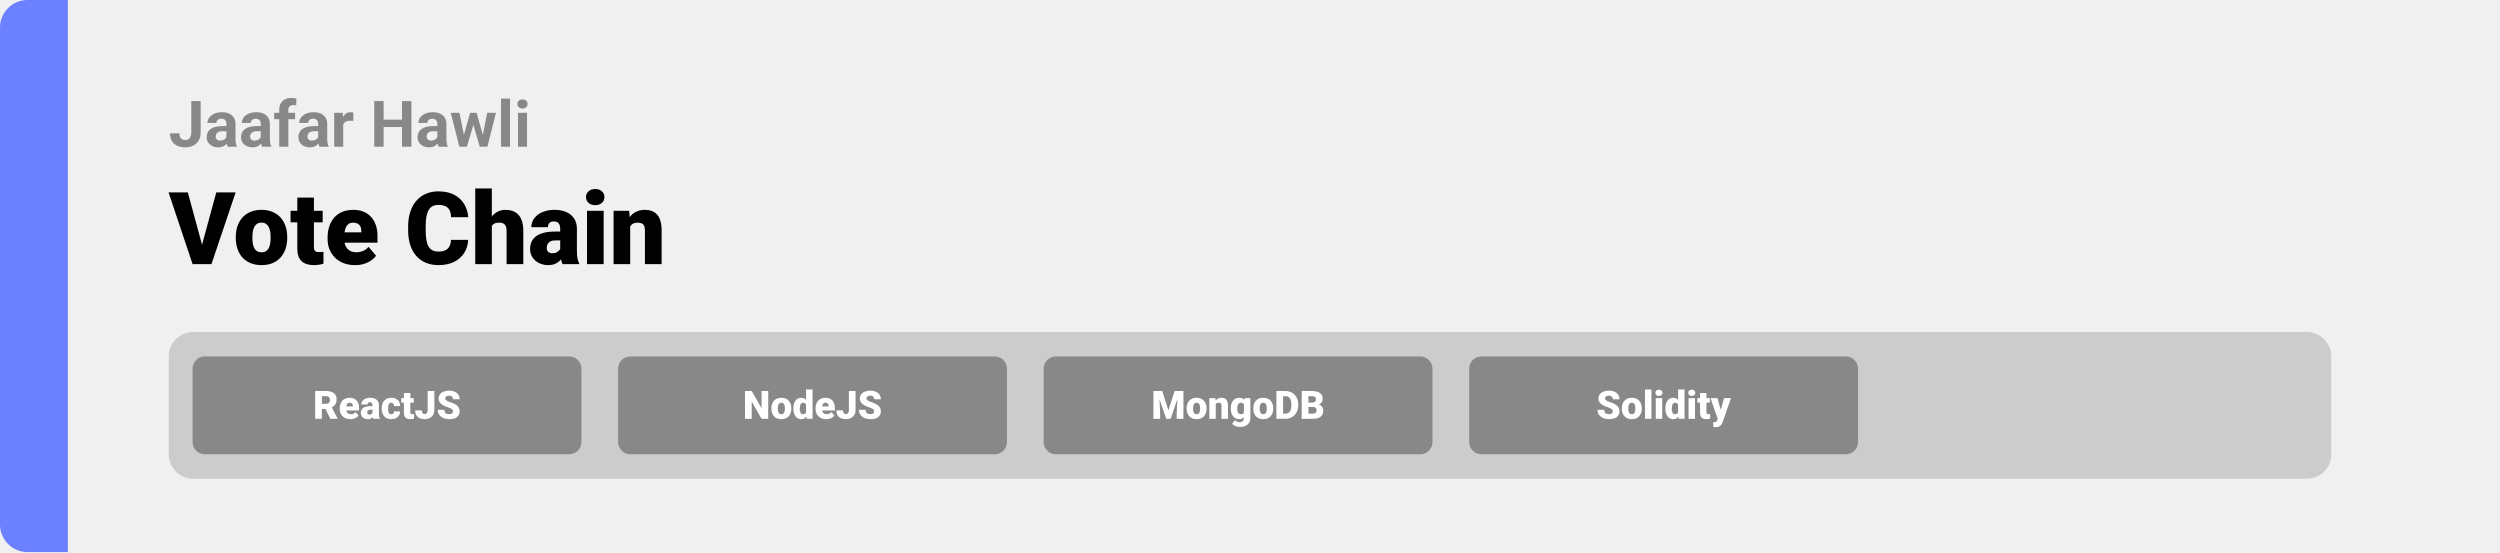
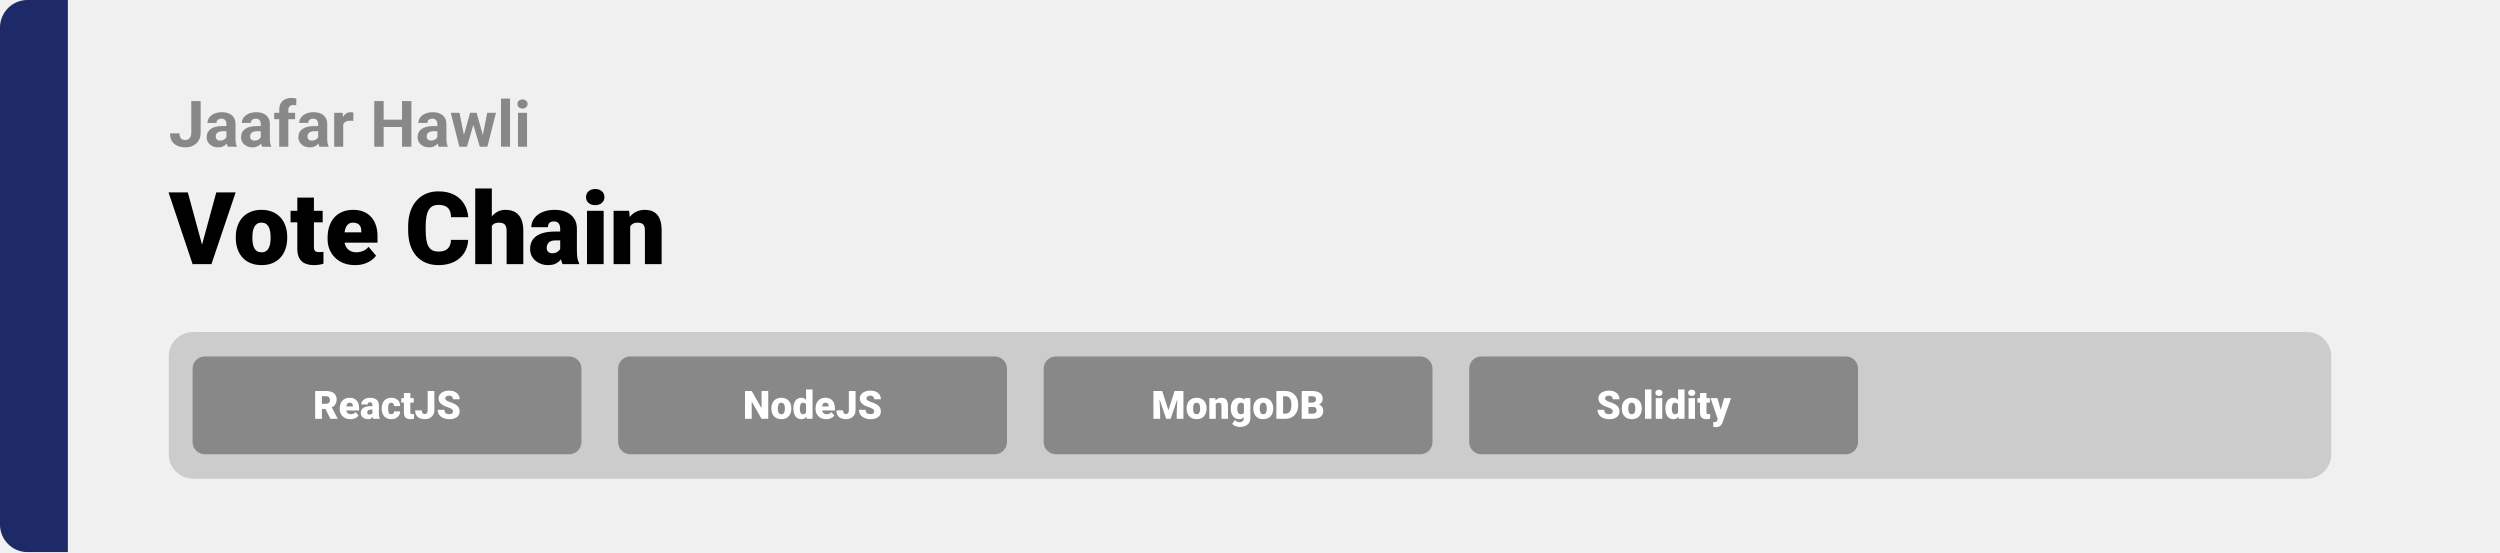
<svg xmlns="http://www.w3.org/2000/svg" width="1363" height="301" viewBox="0 0 1363 301" fill="none">
  <rect width="1363" height="301" rx="15" fill="#F0F0F0" />
-   <path d="M0 15C0 6.716 6.716 0 15 0H37V301H15C6.716 301 0 294.284 0 286V15Z" fill="#6B81FF" />
+   <path d="M0 15C0 6.716 6.716 0 15 0H37V301H15C6.716 301 0 294.284 0 286V15Z" fill="#1E2968" />
  <path d="M109.778 134.789L117.916 104.898H128.47L115.284 144H108.462L109.778 134.789ZM102.393 104.898L110.53 134.789L111.9 144H104.998L91.893 104.898H102.393ZM128.55 129.767V129.203C128.55 127.072 128.855 125.112 129.463 123.321C130.072 121.513 130.967 119.946 132.149 118.622C133.331 117.297 134.79 116.267 136.526 115.533C138.263 114.781 140.268 114.405 142.542 114.405C144.834 114.405 146.848 114.781 148.584 115.533C150.339 116.267 151.807 117.297 152.989 118.622C154.17 119.946 155.066 121.513 155.674 123.321C156.283 125.112 156.587 127.072 156.587 129.203V129.767C156.587 131.879 156.283 133.84 155.674 135.648C155.066 137.438 154.17 139.005 152.989 140.348C151.807 141.673 150.348 142.702 148.611 143.436C146.875 144.17 144.869 144.537 142.596 144.537C140.322 144.537 138.308 144.17 136.553 143.436C134.799 142.702 133.331 141.673 132.149 140.348C130.967 139.005 130.072 137.438 129.463 135.648C128.855 133.84 128.55 131.879 128.55 129.767ZM137.601 129.203V129.767C137.601 130.859 137.681 131.879 137.842 132.828C138.003 133.777 138.272 134.61 138.648 135.326C139.024 136.024 139.534 136.57 140.179 136.964C140.823 137.358 141.629 137.555 142.596 137.555C143.545 137.555 144.332 137.358 144.959 136.964C145.604 136.57 146.114 136.024 146.49 135.326C146.866 134.61 147.134 133.777 147.295 132.828C147.457 131.879 147.537 130.859 147.537 129.767V129.203C147.537 128.146 147.457 127.153 147.295 126.222C147.134 125.273 146.866 124.44 146.49 123.724C146.114 122.99 145.604 122.417 144.959 122.005C144.314 121.594 143.509 121.388 142.542 121.388C141.593 121.388 140.796 121.594 140.152 122.005C139.525 122.417 139.024 122.99 138.648 123.724C138.272 124.44 138.003 125.273 137.842 126.222C137.681 127.153 137.601 128.146 137.601 129.203ZM175.923 114.942V121.227H158.414V114.942H175.923ZM162.093 107.718H171.143V134.52C171.143 135.29 171.233 135.89 171.412 136.319C171.591 136.731 171.895 137.027 172.325 137.206C172.772 137.367 173.363 137.447 174.097 137.447C174.616 137.447 175.046 137.438 175.386 137.42C175.726 137.385 176.049 137.34 176.353 137.286V143.758C175.583 144.009 174.778 144.197 173.936 144.322C173.095 144.465 172.199 144.537 171.25 144.537C169.317 144.537 167.661 144.233 166.282 143.624C164.922 143.015 163.883 142.057 163.167 140.75C162.451 139.444 162.093 137.743 162.093 135.648V107.718ZM193.594 144.537C191.231 144.537 189.118 144.17 187.256 143.436C185.394 142.684 183.819 141.655 182.53 140.348C181.259 139.041 180.283 137.537 179.603 135.836C178.94 134.135 178.609 132.336 178.609 130.438V129.417C178.609 127.287 178.904 125.318 179.495 123.509C180.086 121.683 180.963 120.09 182.127 118.729C183.291 117.368 184.75 116.312 186.504 115.56C188.259 114.79 190.3 114.405 192.627 114.405C194.686 114.405 196.53 114.736 198.16 115.399C199.789 116.061 201.167 117.01 202.295 118.246C203.441 119.481 204.31 120.976 204.9 122.73C205.509 124.485 205.813 126.454 205.813 128.639V132.318H182.073V126.651H196.978V125.953C196.996 124.986 196.826 124.163 196.468 123.482C196.128 122.802 195.626 122.283 194.964 121.925C194.301 121.567 193.496 121.388 192.547 121.388C191.562 121.388 190.748 121.603 190.103 122.032C189.476 122.462 188.984 123.053 188.626 123.805C188.286 124.539 188.044 125.389 187.901 126.356C187.758 127.323 187.686 128.343 187.686 129.417V130.438C187.686 131.512 187.829 132.488 188.116 133.365C188.42 134.243 188.85 134.994 189.405 135.621C189.978 136.23 190.658 136.704 191.446 137.044C192.251 137.385 193.165 137.555 194.185 137.555C195.42 137.555 196.638 137.322 197.837 136.856C199.037 136.391 200.066 135.621 200.926 134.547L205.035 139.435C204.444 140.276 203.602 141.091 202.51 141.878C201.436 142.666 200.147 143.311 198.643 143.812C197.139 144.295 195.456 144.537 193.594 144.537ZM245.855 130.76H255.254C255.129 133.482 254.395 135.881 253.052 137.958C251.709 140.034 249.847 141.655 247.466 142.818C245.103 143.964 242.31 144.537 239.087 144.537C236.473 144.537 234.137 144.098 232.078 143.221C230.037 142.344 228.3 141.082 226.868 139.435C225.454 137.787 224.371 135.791 223.619 133.446C222.885 131.1 222.518 128.46 222.518 125.523V123.402C222.518 120.466 222.903 117.825 223.672 115.479C224.46 113.116 225.57 111.111 227.002 109.464C228.453 107.799 230.189 106.528 232.212 105.65C234.236 104.773 236.482 104.334 238.953 104.334C242.355 104.334 245.228 104.943 247.574 106.161C249.919 107.378 251.736 109.052 253.025 111.183C254.314 113.295 255.075 115.703 255.308 118.407H245.909C245.873 116.939 245.622 115.712 245.157 114.728C244.691 113.725 243.957 112.973 242.955 112.472C241.952 111.97 240.618 111.72 238.953 111.72C237.789 111.72 236.778 111.935 235.918 112.364C235.059 112.794 234.343 113.474 233.77 114.405C233.197 115.336 232.767 116.545 232.481 118.031C232.212 119.499 232.078 121.271 232.078 123.348V125.523C232.078 127.6 232.203 129.373 232.454 130.841C232.705 132.309 233.108 133.508 233.663 134.439C234.218 135.37 234.934 136.06 235.811 136.507C236.706 136.937 237.798 137.152 239.087 137.152C240.52 137.152 241.728 136.928 242.713 136.48C243.698 136.015 244.458 135.317 244.996 134.386C245.533 133.437 245.819 132.228 245.855 130.76ZM268.145 102.75V144H259.095V102.75H268.145ZM267.071 128.478L264.949 128.531C264.949 126.49 265.2 124.61 265.701 122.892C266.202 121.173 266.919 119.678 267.85 118.407C268.781 117.136 269.9 116.151 271.207 115.453C272.514 114.754 273.964 114.405 275.557 114.405C276.989 114.405 278.296 114.611 279.478 115.023C280.678 115.435 281.707 116.097 282.566 117.01C283.444 117.923 284.115 119.114 284.581 120.582C285.064 122.05 285.306 123.84 285.306 125.953V144H276.202V125.899C276.202 124.718 276.032 123.805 275.691 123.16C275.369 122.498 274.904 122.041 274.295 121.791C273.686 121.522 272.943 121.388 272.066 121.388C271.01 121.388 270.15 121.567 269.488 121.925C268.825 122.283 268.315 122.784 267.957 123.429C267.617 124.055 267.384 124.798 267.259 125.658C267.133 126.517 267.071 127.457 267.071 128.478ZM305.42 136.695V124.718C305.42 123.894 305.304 123.187 305.071 122.596C304.839 122.005 304.472 121.549 303.97 121.227C303.469 120.886 302.798 120.716 301.956 120.716C301.276 120.716 300.694 120.833 300.21 121.065C299.727 121.298 299.36 121.647 299.109 122.113C298.859 122.578 298.733 123.169 298.733 123.885H289.683C289.683 122.542 289.979 121.298 290.569 120.152C291.178 118.989 292.037 117.977 293.147 117.118C294.275 116.258 295.618 115.596 297.176 115.13C298.751 114.647 300.506 114.405 302.439 114.405C304.749 114.405 306.808 114.79 308.616 115.56C310.442 116.33 311.884 117.485 312.94 119.024C313.996 120.546 314.524 122.462 314.524 124.771V136.668C314.524 138.566 314.632 140.007 314.847 140.992C315.062 141.959 315.366 142.809 315.76 143.543V144H306.683C306.253 143.105 305.931 142.013 305.716 140.724C305.519 139.417 305.42 138.074 305.42 136.695ZM306.521 126.249L306.575 131.083H302.574C301.732 131.083 301.016 131.199 300.425 131.432C299.852 131.664 299.387 131.987 299.029 132.398C298.689 132.792 298.438 133.24 298.277 133.741C298.134 134.243 298.062 134.771 298.062 135.326C298.062 135.863 298.187 136.346 298.438 136.776C298.707 137.188 299.065 137.51 299.512 137.743C299.96 137.975 300.461 138.092 301.016 138.092C302.019 138.092 302.869 137.904 303.567 137.528C304.284 137.134 304.83 136.66 305.206 136.104C305.582 135.549 305.77 135.03 305.77 134.547L307.757 138.253C307.399 138.969 306.987 139.694 306.521 140.428C306.074 141.162 305.51 141.843 304.83 142.469C304.167 143.078 303.353 143.579 302.386 143.973C301.419 144.349 300.246 144.537 298.868 144.537C297.077 144.537 295.43 144.17 293.926 143.436C292.44 142.702 291.25 141.681 290.354 140.375C289.459 139.05 289.012 137.528 289.012 135.809C289.012 134.305 289.28 132.962 289.817 131.781C290.372 130.599 291.205 129.597 292.315 128.773C293.425 127.949 294.839 127.323 296.558 126.893C298.277 126.463 300.3 126.249 302.627 126.249H306.521ZM329.107 114.942V144H320.03V114.942H329.107ZM319.493 107.45C319.493 106.161 319.958 105.104 320.889 104.281C321.82 103.457 323.029 103.045 324.515 103.045C326.001 103.045 327.209 103.457 328.14 104.281C329.071 105.104 329.537 106.161 329.537 107.45C329.537 108.739 329.071 109.795 328.14 110.619C327.209 111.442 326.001 111.854 324.515 111.854C323.029 111.854 321.82 111.442 320.889 110.619C319.958 109.795 319.493 108.739 319.493 107.45ZM343.582 121.146V144H334.532V114.942H343.018L343.582 121.146ZM342.508 128.478L340.386 128.531C340.386 126.311 340.655 124.333 341.192 122.596C341.729 120.842 342.49 119.356 343.475 118.138C344.459 116.921 345.632 115.999 346.993 115.372C348.371 114.728 349.902 114.405 351.585 114.405C352.928 114.405 354.154 114.602 355.264 114.996C356.392 115.39 357.359 116.026 358.165 116.903C358.988 117.78 359.615 118.944 360.044 120.394C360.492 121.826 360.716 123.599 360.716 125.711V144H351.612V125.685C351.612 124.521 351.451 123.635 351.128 123.026C350.806 122.399 350.341 121.97 349.732 121.737C349.123 121.504 348.38 121.388 347.503 121.388C346.572 121.388 345.784 121.567 345.14 121.925C344.495 122.283 343.976 122.784 343.582 123.429C343.206 124.055 342.929 124.798 342.75 125.658C342.588 126.517 342.508 127.457 342.508 128.478Z" fill="black" />
  <path d="M104.288 72.361V55.117H109.397V72.361C109.397 74.024 109.033 75.454 108.304 76.65C107.575 77.835 106.578 78.747 105.313 79.385C104.06 80.023 102.647 80.342 101.075 80.342C99.445 80.342 98.004 80.068 96.751 79.522C95.498 78.975 94.512 78.137 93.794 77.009C93.077 75.87 92.718 74.429 92.718 72.686H97.862C97.862 73.597 97.987 74.32 98.238 74.856C98.5 75.391 98.87 75.773 99.349 76.001C99.827 76.229 100.403 76.343 101.075 76.343C101.724 76.343 102.288 76.189 102.767 75.881C103.245 75.574 103.615 75.124 103.877 74.531C104.151 73.939 104.288 73.215 104.288 72.361ZM123.445 75.83V67.593C123.445 67 123.348 66.493 123.155 66.072C122.961 65.639 122.659 65.303 122.249 65.064C121.85 64.824 121.332 64.705 120.694 64.705C120.147 64.705 119.674 64.801 119.275 64.995C118.877 65.177 118.569 65.445 118.353 65.798C118.136 66.14 118.028 66.545 118.028 67.012H113.106C113.106 66.226 113.288 65.479 113.653 64.773C114.017 64.067 114.547 63.446 115.242 62.91C115.937 62.363 116.763 61.936 117.72 61.628C118.689 61.321 119.771 61.167 120.967 61.167C122.403 61.167 123.679 61.406 124.795 61.885C125.912 62.363 126.789 63.081 127.427 64.038C128.077 64.995 128.401 66.191 128.401 67.627V75.54C128.401 76.553 128.464 77.385 128.589 78.035C128.715 78.673 128.897 79.231 129.136 79.71V80H124.163C123.924 79.499 123.742 78.872 123.616 78.12C123.502 77.357 123.445 76.593 123.445 75.83ZM124.095 68.738L124.129 71.523H121.377C120.728 71.523 120.164 71.597 119.686 71.746C119.207 71.894 118.814 72.105 118.506 72.378C118.199 72.64 117.971 72.948 117.823 73.301C117.686 73.654 117.618 74.041 117.618 74.463C117.618 74.884 117.715 75.266 117.908 75.608C118.102 75.938 118.381 76.2 118.746 76.394C119.11 76.576 119.537 76.668 120.027 76.668C120.768 76.668 121.412 76.519 121.958 76.223C122.505 75.927 122.927 75.562 123.223 75.129C123.531 74.697 123.69 74.286 123.702 73.899L125 75.984C124.818 76.451 124.568 76.935 124.249 77.436C123.941 77.938 123.548 78.411 123.069 78.855C122.591 79.288 122.015 79.647 121.343 79.932C120.671 80.205 119.874 80.342 118.951 80.342C117.777 80.342 116.712 80.108 115.755 79.641C114.809 79.163 114.057 78.507 113.499 77.676C112.952 76.833 112.679 75.876 112.679 74.805C112.679 73.836 112.861 72.976 113.226 72.224C113.59 71.472 114.126 70.84 114.832 70.327C115.55 69.803 116.444 69.41 117.515 69.148C118.586 68.874 119.828 68.738 121.241 68.738H124.095ZM142.176 75.83V67.593C142.176 67 142.079 66.493 141.885 66.072C141.692 65.639 141.39 65.303 140.979 65.064C140.581 64.824 140.062 64.705 139.424 64.705C138.877 64.705 138.405 64.801 138.006 64.995C137.607 65.177 137.299 65.445 137.083 65.798C136.867 66.14 136.758 66.545 136.758 67.012H131.836C131.836 66.226 132.019 65.479 132.383 64.773C132.748 64.067 133.278 63.446 133.973 62.91C134.668 62.363 135.494 61.936 136.451 61.628C137.419 61.321 138.501 61.167 139.698 61.167C141.133 61.167 142.409 61.406 143.526 61.885C144.642 62.363 145.52 63.081 146.158 64.038C146.807 64.995 147.132 66.191 147.132 67.627V75.54C147.132 76.553 147.194 77.385 147.32 78.035C147.445 78.673 147.627 79.231 147.867 79.71V80H142.894C142.654 79.499 142.472 78.872 142.347 78.12C142.233 77.357 142.176 76.593 142.176 75.83ZM142.825 68.738L142.859 71.523H140.108C139.458 71.523 138.895 71.597 138.416 71.746C137.938 71.894 137.544 72.105 137.237 72.378C136.929 72.64 136.701 72.948 136.553 73.301C136.417 73.654 136.348 74.041 136.348 74.463C136.348 74.884 136.445 75.266 136.639 75.608C136.832 75.938 137.111 76.2 137.476 76.394C137.841 76.576 138.268 76.668 138.758 76.668C139.498 76.668 140.142 76.519 140.689 76.223C141.236 75.927 141.657 75.562 141.954 75.129C142.261 74.697 142.421 74.286 142.432 73.899L143.731 75.984C143.549 76.451 143.298 76.935 142.979 77.436C142.671 77.938 142.278 78.411 141.8 78.855C141.321 79.288 140.746 79.647 140.074 79.932C139.402 80.205 138.604 80.342 137.681 80.342C136.508 80.342 135.442 80.108 134.485 79.641C133.54 79.163 132.788 78.507 132.229 77.676C131.683 76.833 131.409 75.876 131.409 74.805C131.409 73.836 131.591 72.976 131.956 72.224C132.321 71.472 132.856 70.84 133.562 70.327C134.28 69.803 135.175 69.41 136.246 69.148C137.317 68.874 138.558 68.738 139.971 68.738H142.825ZM157.198 80H152.242V59.868C152.242 58.467 152.515 57.288 153.062 56.331C153.62 55.362 154.401 54.633 155.403 54.143C156.417 53.642 157.619 53.391 159.009 53.391C159.465 53.391 159.904 53.425 160.325 53.494C160.747 53.551 161.157 53.625 161.556 53.716L161.504 57.424C161.288 57.367 161.06 57.328 160.821 57.305C160.582 57.282 160.302 57.27 159.983 57.27C159.391 57.27 158.884 57.373 158.462 57.578C158.052 57.772 157.739 58.062 157.522 58.45C157.306 58.837 157.198 59.31 157.198 59.868V80ZM160.889 61.509V64.995H149.49V61.509H160.889ZM173.45 75.83V67.593C173.45 67 173.353 66.493 173.16 66.072C172.966 65.639 172.664 65.303 172.254 65.064C171.855 64.824 171.337 64.705 170.699 64.705C170.152 64.705 169.679 64.801 169.28 64.995C168.882 65.177 168.574 65.445 168.357 65.798C168.141 66.14 168.033 66.545 168.033 67.012H163.111C163.111 66.226 163.293 65.479 163.658 64.773C164.022 64.067 164.552 63.446 165.247 62.91C165.942 62.363 166.768 61.936 167.725 61.628C168.694 61.321 169.776 61.167 170.972 61.167C172.408 61.167 173.684 61.406 174.8 61.885C175.917 62.363 176.794 63.081 177.432 64.038C178.082 64.995 178.406 66.191 178.406 67.627V75.54C178.406 76.553 178.469 77.385 178.594 78.035C178.72 78.673 178.902 79.231 179.141 79.71V80H174.168C173.929 79.499 173.746 78.872 173.621 78.12C173.507 77.357 173.45 76.593 173.45 75.83ZM174.1 68.738L174.134 71.523H171.382C170.733 71.523 170.169 71.597 169.69 71.746C169.212 71.894 168.819 72.105 168.511 72.378C168.204 72.64 167.976 72.948 167.828 73.301C167.691 73.654 167.623 74.041 167.623 74.463C167.623 74.884 167.719 75.266 167.913 75.608C168.107 75.938 168.386 76.2 168.75 76.394C169.115 76.576 169.542 76.668 170.032 76.668C170.773 76.668 171.417 76.519 171.963 76.223C172.51 75.927 172.932 75.562 173.228 75.129C173.536 74.697 173.695 74.286 173.707 73.899L175.005 75.984C174.823 76.451 174.572 76.935 174.253 77.436C173.946 77.938 173.553 78.411 173.074 78.855C172.596 79.288 172.02 79.647 171.348 79.932C170.676 80.205 169.878 80.342 168.956 80.342C167.782 80.342 166.717 80.108 165.76 79.641C164.814 79.163 164.062 78.507 163.504 77.676C162.957 76.833 162.684 75.876 162.684 74.805C162.684 73.836 162.866 72.976 163.23 72.224C163.595 71.472 164.131 70.84 164.837 70.327C165.555 69.803 166.449 69.41 167.52 69.148C168.591 68.874 169.833 68.738 171.246 68.738H174.1ZM187.122 65.542V80H182.2V61.509H186.832L187.122 65.542ZM192.693 61.389L192.608 65.952C192.369 65.918 192.078 65.889 191.736 65.867C191.406 65.832 191.104 65.815 190.831 65.815C190.136 65.815 189.532 65.907 189.019 66.089C188.518 66.26 188.096 66.516 187.754 66.858C187.424 67.2 187.173 67.616 187.002 68.106C186.843 68.595 186.752 69.154 186.729 69.78L185.738 69.473C185.738 68.276 185.857 67.177 186.097 66.174C186.336 65.16 186.683 64.277 187.139 63.525C187.606 62.773 188.176 62.192 188.848 61.782C189.52 61.372 190.289 61.167 191.155 61.167C191.429 61.167 191.708 61.19 191.993 61.235C192.278 61.27 192.511 61.321 192.693 61.389ZM220.635 65.251V69.251H207.647V65.251H220.635ZM209.168 55.117V80H204.041V55.117H209.168ZM224.292 55.117V80H219.183V55.117H224.292ZM238.426 75.83V67.593C238.426 67 238.329 66.493 238.135 66.072C237.942 65.639 237.64 65.303 237.229 65.064C236.831 64.824 236.312 64.705 235.674 64.705C235.127 64.705 234.655 64.801 234.256 64.995C233.857 65.177 233.549 65.445 233.333 65.798C233.117 66.14 233.008 66.545 233.008 67.012H228.086C228.086 66.226 228.269 65.479 228.633 64.773C228.998 64.067 229.528 63.446 230.223 62.91C230.918 62.363 231.744 61.936 232.701 61.628C233.669 61.321 234.751 61.167 235.948 61.167C237.383 61.167 238.659 61.406 239.776 61.885C240.892 62.363 241.77 63.081 242.408 64.038C243.057 64.995 243.382 66.191 243.382 67.627V75.54C243.382 76.553 243.444 77.385 243.57 78.035C243.695 78.673 243.877 79.231 244.117 79.71V80H239.144C238.904 79.499 238.722 78.872 238.597 78.12C238.483 77.357 238.426 76.593 238.426 75.83ZM239.075 68.738L239.109 71.523H236.358C235.708 71.523 235.145 71.597 234.666 71.746C234.188 71.894 233.794 72.105 233.487 72.378C233.179 72.64 232.951 72.948 232.803 73.301C232.667 73.654 232.598 74.041 232.598 74.463C232.598 74.884 232.695 75.266 232.889 75.608C233.082 75.938 233.361 76.2 233.726 76.394C234.091 76.576 234.518 76.668 235.008 76.668C235.748 76.668 236.392 76.519 236.939 76.223C237.486 75.927 237.907 75.562 238.204 75.129C238.511 74.697 238.671 74.286 238.682 73.899L239.981 75.984C239.799 76.451 239.548 76.935 239.229 77.436C238.921 77.938 238.528 78.411 238.05 78.855C237.571 79.288 236.996 79.647 236.324 79.932C235.652 80.205 234.854 80.342 233.931 80.342C232.758 80.342 231.692 80.108 230.735 79.641C229.79 79.163 229.038 78.507 228.479 77.676C227.933 76.833 227.659 75.876 227.659 74.805C227.659 73.836 227.841 72.976 228.206 72.224C228.571 71.472 229.106 70.84 229.812 70.327C230.53 69.803 231.425 69.41 232.496 69.148C233.567 68.874 234.808 68.738 236.221 68.738H239.075ZM252.457 75.215L256.302 61.509H259.429L258.421 66.892L254.576 80H251.961L252.457 75.215ZM250.508 61.509L253.26 75.198L253.516 80H250.44L245.757 61.509H250.508ZM262.95 74.976L265.633 61.509H270.401L265.718 80H262.659L262.95 74.976ZM259.856 61.509L263.685 75.112L264.214 80H261.583L257.737 66.909L256.763 61.509H259.856ZM278.074 53.75V80H273.135V53.75H278.074ZM287.337 61.509V80H282.398V61.509H287.337ZM282.09 56.69C282.09 55.972 282.341 55.379 282.842 54.912C283.344 54.445 284.016 54.211 284.859 54.211C285.691 54.211 286.357 54.445 286.858 54.912C287.371 55.379 287.627 55.972 287.627 56.69C287.627 57.407 287.371 58 286.858 58.467C286.357 58.934 285.691 59.167 284.859 59.167C284.016 59.167 283.344 58.934 282.842 58.467C282.341 58 282.09 57.407 282.09 56.69Z" fill="#888888" />
  <rect x="92" y="181" width="1179" height="80" rx="13.333" fill="#CCCCCC" />
  <rect x="107" y="196.333" width="208" height="49.333" rx="4.667" fill="#888888" stroke="#888888" stroke-width="4" />
  <path d="M171.823 213.167H177.792C178.958 213.167 179.972 213.34 180.833 213.687C181.694 214.035 182.358 214.549 182.823 215.229C183.295 215.91 183.531 216.75 183.531 217.75C183.531 218.618 183.396 219.344 183.125 219.927C182.854 220.51 182.476 220.993 181.99 221.375C181.51 221.75 180.951 222.059 180.312 222.302L179.115 222.979H174.104L174.083 220.156H177.792C178.257 220.156 178.642 220.073 178.948 219.906C179.253 219.74 179.483 219.503 179.635 219.198C179.795 218.885 179.875 218.514 179.875 218.083C179.875 217.646 179.795 217.271 179.635 216.958C179.476 216.646 179.24 216.406 178.927 216.24C178.622 216.073 178.243 215.99 177.792 215.99H175.479V228.333H171.823V213.167ZM180.125 228.333L176.771 221.625L180.646 221.604L184.042 228.177V228.333H180.125ZM191.031 228.542C190.115 228.542 189.295 228.399 188.573 228.115C187.851 227.823 187.24 227.424 186.74 226.917C186.247 226.41 185.868 225.826 185.604 225.167C185.347 224.507 185.219 223.809 185.219 223.073V222.677C185.219 221.851 185.333 221.087 185.562 220.385C185.792 219.677 186.132 219.059 186.583 218.531C187.035 218.003 187.601 217.594 188.281 217.302C188.962 217.003 189.753 216.854 190.656 216.854C191.455 216.854 192.17 216.983 192.802 217.24C193.434 217.497 193.969 217.865 194.406 218.344C194.851 218.823 195.187 219.403 195.417 220.083C195.653 220.764 195.771 221.528 195.771 222.375V223.802H186.562V221.604H192.344V221.333C192.351 220.958 192.285 220.639 192.146 220.375C192.014 220.111 191.819 219.91 191.562 219.771C191.306 219.632 190.993 219.562 190.625 219.562C190.243 219.562 189.927 219.646 189.677 219.812C189.434 219.979 189.243 220.208 189.104 220.5C188.972 220.785 188.878 221.115 188.823 221.49C188.767 221.865 188.74 222.26 188.74 222.677V223.073C188.74 223.49 188.795 223.868 188.906 224.208C189.024 224.549 189.191 224.84 189.406 225.083C189.628 225.319 189.892 225.503 190.198 225.635C190.51 225.767 190.865 225.833 191.26 225.833C191.74 225.833 192.212 225.743 192.677 225.562C193.142 225.382 193.542 225.083 193.875 224.667L195.469 226.562C195.24 226.889 194.913 227.205 194.49 227.51C194.073 227.816 193.573 228.066 192.99 228.26C192.406 228.448 191.753 228.542 191.031 228.542ZM203.052 225.5V220.854C203.052 220.535 203.007 220.26 202.917 220.031C202.826 219.802 202.684 219.625 202.49 219.5C202.295 219.368 202.035 219.302 201.708 219.302C201.444 219.302 201.219 219.347 201.031 219.437C200.844 219.528 200.701 219.663 200.604 219.844C200.507 220.024 200.458 220.253 200.458 220.531H196.948C196.948 220.01 197.062 219.528 197.292 219.083C197.528 218.632 197.861 218.24 198.292 217.906C198.729 217.573 199.25 217.316 199.854 217.135C200.465 216.948 201.146 216.854 201.896 216.854C202.792 216.854 203.59 217.003 204.292 217.302C205 217.601 205.559 218.049 205.969 218.646C206.378 219.236 206.583 219.979 206.583 220.875V225.49C206.583 226.226 206.625 226.785 206.708 227.167C206.792 227.542 206.91 227.872 207.062 228.156V228.333H203.542C203.375 227.986 203.25 227.562 203.167 227.062C203.09 226.556 203.052 226.035 203.052 225.5ZM203.479 221.448L203.5 223.323H201.948C201.622 223.323 201.344 223.368 201.115 223.458C200.892 223.549 200.712 223.674 200.573 223.833C200.441 223.986 200.344 224.16 200.281 224.354C200.226 224.549 200.198 224.753 200.198 224.969C200.198 225.177 200.247 225.365 200.344 225.531C200.448 225.691 200.587 225.816 200.76 225.906C200.934 225.997 201.128 226.042 201.344 226.042C201.733 226.042 202.062 225.969 202.333 225.823C202.611 225.67 202.823 225.486 202.969 225.271C203.115 225.056 203.187 224.854 203.187 224.667L203.958 226.104C203.819 226.382 203.66 226.663 203.479 226.948C203.306 227.233 203.087 227.497 202.823 227.74C202.566 227.976 202.25 228.17 201.875 228.323C201.5 228.469 201.045 228.542 200.51 228.542C199.816 228.542 199.177 228.399 198.594 228.115C198.017 227.83 197.556 227.434 197.208 226.927C196.861 226.413 196.687 225.823 196.687 225.156C196.687 224.573 196.792 224.052 197 223.594C197.215 223.135 197.538 222.747 197.969 222.427C198.399 222.108 198.948 221.865 199.615 221.698C200.281 221.531 201.066 221.448 201.969 221.448H203.479ZM213.292 225.833C213.618 225.833 213.896 225.774 214.125 225.656C214.361 225.531 214.538 225.358 214.656 225.135C214.781 224.906 214.84 224.632 214.833 224.312H218.135C218.142 225.16 217.934 225.903 217.51 226.542C217.094 227.174 216.524 227.667 215.802 228.021C215.087 228.368 214.278 228.542 213.375 228.542C212.493 228.542 211.722 228.399 211.062 228.115C210.403 227.823 209.851 227.42 209.406 226.906C208.969 226.385 208.639 225.778 208.417 225.083C208.201 224.389 208.094 223.635 208.094 222.823V222.583C208.094 221.771 208.201 221.017 208.417 220.323C208.639 219.622 208.969 219.014 209.406 218.5C209.851 217.979 210.399 217.576 211.052 217.292C211.712 217 212.479 216.854 213.354 216.854C214.292 216.854 215.118 217.031 215.833 217.385C216.556 217.74 217.122 218.253 217.531 218.927C217.941 219.601 218.142 220.417 218.135 221.375H214.833C214.84 221.035 214.788 220.729 214.677 220.458C214.566 220.187 214.392 219.972 214.156 219.812C213.927 219.646 213.632 219.562 213.271 219.562C212.91 219.562 212.618 219.642 212.396 219.802C212.174 219.962 212.003 220.184 211.885 220.469C211.774 220.747 211.698 221.066 211.656 221.427C211.622 221.788 211.604 222.174 211.604 222.583V222.823C211.604 223.24 211.622 223.632 211.656 224C211.698 224.361 211.778 224.681 211.896 224.958C212.014 225.229 212.184 225.444 212.406 225.604C212.628 225.757 212.924 225.833 213.292 225.833ZM225.573 217.062V219.5H218.781V217.062H225.573ZM220.208 214.26H223.719V224.656C223.719 224.955 223.753 225.187 223.823 225.354C223.892 225.514 224.01 225.628 224.177 225.698C224.351 225.76 224.58 225.792 224.865 225.792C225.066 225.792 225.233 225.788 225.365 225.781C225.497 225.767 225.622 225.75 225.74 225.729V228.24C225.441 228.337 225.128 228.41 224.802 228.458C224.476 228.514 224.128 228.542 223.76 228.542C223.01 228.542 222.368 228.424 221.833 228.187C221.306 227.951 220.903 227.58 220.625 227.073C220.347 226.566 220.208 225.906 220.208 225.094V214.26ZM233.167 223.573V213.167H236.812V223.573C236.812 224.587 236.58 225.465 236.115 226.208C235.656 226.951 235.031 227.528 234.24 227.937C233.455 228.34 232.573 228.542 231.594 228.542C230.58 228.542 229.677 228.372 228.885 228.031C228.101 227.691 227.483 227.167 227.031 226.458C226.587 225.75 226.365 224.847 226.365 223.75H230.031C230.031 224.264 230.09 224.667 230.208 224.958C230.326 225.243 230.5 225.444 230.729 225.562C230.965 225.674 231.253 225.729 231.594 225.729C231.927 225.729 232.208 225.646 232.437 225.479C232.674 225.306 232.854 225.059 232.979 224.74C233.104 224.413 233.167 224.024 233.167 223.573ZM246.948 224.302C246.948 224.066 246.913 223.854 246.844 223.667C246.774 223.472 246.646 223.292 246.458 223.125C246.271 222.958 246 222.792 245.646 222.625C245.299 222.451 244.84 222.271 244.271 222.083C243.604 221.861 242.962 221.611 242.344 221.333C241.726 221.049 241.174 220.719 240.687 220.344C240.201 219.962 239.816 219.517 239.531 219.01C239.247 218.497 239.104 217.899 239.104 217.219C239.104 216.566 239.25 215.979 239.542 215.458C239.833 214.931 240.24 214.483 240.76 214.115C241.288 213.74 241.906 213.455 242.615 213.26C243.323 213.059 244.097 212.958 244.937 212.958C246.049 212.958 247.028 213.153 247.875 213.542C248.729 213.924 249.396 214.469 249.875 215.177C250.361 215.878 250.604 216.708 250.604 217.667H246.969C246.969 217.285 246.889 216.948 246.729 216.656C246.576 216.365 246.344 216.135 246.031 215.969C245.719 215.802 245.326 215.719 244.854 215.719C244.396 215.719 244.01 215.788 243.698 215.927C243.385 216.066 243.149 216.253 242.99 216.49C242.83 216.719 242.75 216.972 242.75 217.25C242.75 217.479 242.812 217.687 242.937 217.875C243.069 218.056 243.253 218.226 243.49 218.385C243.733 218.545 244.024 218.698 244.365 218.844C244.712 218.99 245.101 219.132 245.531 219.271C246.337 219.528 247.052 219.816 247.677 220.135C248.309 220.448 248.84 220.806 249.271 221.208C249.708 221.604 250.038 222.056 250.26 222.562C250.49 223.069 250.604 223.642 250.604 224.281C250.604 224.962 250.472 225.566 250.208 226.094C249.944 226.622 249.566 227.069 249.073 227.437C248.58 227.799 247.99 228.073 247.302 228.26C246.615 228.448 245.847 228.542 245 228.542C244.222 228.542 243.455 228.444 242.698 228.25C241.948 228.049 241.267 227.743 240.656 227.333C240.045 226.917 239.556 226.385 239.187 225.74C238.826 225.087 238.646 224.312 238.646 223.417H242.312C242.312 223.861 242.372 224.236 242.49 224.542C242.608 224.847 242.781 225.094 243.01 225.281C243.24 225.462 243.521 225.594 243.854 225.677C244.187 225.753 244.569 225.792 245 225.792C245.465 225.792 245.84 225.726 246.125 225.594C246.41 225.455 246.618 225.274 246.75 225.052C246.882 224.823 246.948 224.573 246.948 224.302Z" fill="white" />
  <rect x="339" y="196.333" width="208" height="49.333" rx="4.667" fill="#888888" stroke="#888888" stroke-width="4" />
  <path d="M418.844 213.167V228.333H415.198L409.833 218.896V228.333H406.177V213.167H409.833L415.198 222.604V213.167H418.844ZM420.552 222.812V222.594C420.552 221.767 420.67 221.007 420.906 220.312C421.142 219.611 421.49 219.003 421.948 218.49C422.406 217.976 422.972 217.576 423.646 217.292C424.319 217 425.097 216.854 425.979 216.854C426.868 216.854 427.649 217 428.323 217.292C429.003 217.576 429.573 217.976 430.031 218.49C430.49 219.003 430.837 219.611 431.073 220.312C431.309 221.007 431.427 221.767 431.427 222.594V222.812C431.427 223.632 431.309 224.392 431.073 225.094C430.837 225.788 430.49 226.396 430.031 226.917C429.573 227.431 429.007 227.83 428.333 228.115C427.66 228.399 426.882 228.542 426 228.542C425.118 228.542 424.337 228.399 423.656 228.115C422.976 227.83 422.406 227.431 421.948 226.917C421.49 226.396 421.142 225.788 420.906 225.094C420.67 224.392 420.552 223.632 420.552 222.812ZM424.062 222.594V222.812C424.062 223.236 424.094 223.632 424.156 224C424.219 224.368 424.323 224.691 424.469 224.969C424.615 225.24 424.812 225.451 425.062 225.604C425.312 225.757 425.625 225.833 426 225.833C426.368 225.833 426.674 225.757 426.917 225.604C427.167 225.451 427.365 225.24 427.51 224.969C427.656 224.691 427.76 224.368 427.823 224C427.885 223.632 427.917 223.236 427.917 222.812V222.594C427.917 222.184 427.885 221.799 427.823 221.437C427.76 221.069 427.656 220.747 427.51 220.469C427.365 220.184 427.167 219.962 426.917 219.802C426.667 219.642 426.354 219.562 425.979 219.562C425.611 219.562 425.302 219.642 425.052 219.802C424.809 219.962 424.615 220.184 424.469 220.469C424.323 220.747 424.219 221.069 424.156 221.437C424.094 221.799 424.062 222.184 424.062 222.594ZM439.469 225.75V212.333H443V228.333H439.833L439.469 225.75ZM432.552 222.833V222.615C432.552 221.76 432.646 220.983 432.833 220.281C433.021 219.573 433.299 218.965 433.667 218.458C434.035 217.944 434.493 217.549 435.042 217.271C435.59 216.993 436.222 216.854 436.938 216.854C437.576 216.854 438.135 217.003 438.615 217.302C439.094 217.594 439.503 218.003 439.844 218.531C440.184 219.059 440.462 219.677 440.677 220.385C440.892 221.087 441.056 221.844 441.167 222.656V222.917C441.056 223.681 440.892 224.403 440.677 225.083C440.462 225.757 440.184 226.354 439.844 226.875C439.503 227.396 439.09 227.806 438.604 228.104C438.125 228.396 437.563 228.542 436.917 228.542C436.201 228.542 435.569 228.399 435.021 228.115C434.479 227.83 434.024 227.431 433.656 226.917C433.295 226.403 433.021 225.799 432.833 225.104C432.646 224.41 432.552 223.653 432.552 222.833ZM436.063 222.615V222.833C436.063 223.257 436.09 223.649 436.146 224.01C436.201 224.372 436.295 224.691 436.427 224.969C436.566 225.24 436.747 225.451 436.969 225.604C437.198 225.757 437.479 225.833 437.813 225.833C438.264 225.833 438.635 225.726 438.927 225.51C439.226 225.295 439.444 224.99 439.583 224.594C439.729 224.198 439.792 223.733 439.771 223.198V222.375C439.785 221.917 439.753 221.514 439.677 221.167C439.601 220.812 439.479 220.517 439.313 220.281C439.153 220.045 438.948 219.868 438.698 219.75C438.455 219.625 438.167 219.562 437.833 219.562C437.507 219.562 437.229 219.639 437 219.792C436.778 219.944 436.597 220.16 436.458 220.437C436.319 220.708 436.219 221.031 436.156 221.406C436.094 221.774 436.063 222.177 436.063 222.615ZM450.448 228.542C449.531 228.542 448.712 228.399 447.99 228.115C447.267 227.823 446.656 227.424 446.156 226.917C445.663 226.41 445.285 225.826 445.021 225.167C444.764 224.507 444.635 223.809 444.635 223.073V222.677C444.635 221.851 444.75 221.087 444.979 220.385C445.208 219.677 445.549 219.059 446 218.531C446.451 218.003 447.017 217.594 447.698 217.302C448.378 217.003 449.17 216.854 450.073 216.854C450.872 216.854 451.587 216.983 452.219 217.24C452.851 217.497 453.385 217.865 453.823 218.344C454.267 218.823 454.604 219.403 454.833 220.083C455.069 220.764 455.188 221.528 455.188 222.375V223.802H445.979V221.604H451.76V221.333C451.767 220.958 451.701 220.639 451.563 220.375C451.431 220.111 451.236 219.91 450.979 219.771C450.722 219.632 450.41 219.562 450.042 219.562C449.66 219.562 449.344 219.646 449.094 219.812C448.851 219.979 448.66 220.208 448.521 220.5C448.389 220.785 448.295 221.115 448.24 221.49C448.184 221.865 448.156 222.26 448.156 222.677V223.073C448.156 223.49 448.212 223.868 448.323 224.208C448.441 224.549 448.608 224.84 448.823 225.083C449.045 225.319 449.309 225.503 449.615 225.635C449.927 225.767 450.281 225.833 450.677 225.833C451.156 225.833 451.628 225.743 452.094 225.562C452.559 225.382 452.958 225.083 453.292 224.667L454.885 226.562C454.656 226.889 454.33 227.205 453.906 227.51C453.49 227.816 452.99 228.066 452.406 228.26C451.823 228.448 451.17 228.542 450.448 228.542ZM462.813 223.573V213.167H466.458V223.573C466.458 224.587 466.226 225.465 465.76 226.208C465.302 226.951 464.677 227.528 463.885 227.937C463.101 228.34 462.219 228.542 461.24 228.542C460.226 228.542 459.323 228.372 458.531 228.031C457.747 227.691 457.128 227.167 456.677 226.458C456.233 225.75 456.01 224.847 456.01 223.75H459.677C459.677 224.264 459.736 224.667 459.854 224.958C459.972 225.243 460.146 225.444 460.375 225.562C460.611 225.674 460.899 225.729 461.24 225.729C461.573 225.729 461.854 225.646 462.083 225.479C462.319 225.306 462.5 225.059 462.625 224.74C462.75 224.413 462.813 224.024 462.813 223.573ZM476.594 224.302C476.594 224.066 476.559 223.854 476.49 223.667C476.42 223.472 476.292 223.292 476.104 223.125C475.917 222.958 475.646 222.792 475.292 222.625C474.944 222.451 474.486 222.271 473.917 222.083C473.25 221.861 472.608 221.611 471.99 221.333C471.372 221.049 470.819 220.719 470.333 220.344C469.847 219.962 469.462 219.517 469.177 219.01C468.892 218.497 468.75 217.899 468.75 217.219C468.75 216.566 468.896 215.979 469.188 215.458C469.479 214.931 469.885 214.483 470.406 214.115C470.934 213.74 471.552 213.455 472.26 213.26C472.969 213.059 473.743 212.958 474.583 212.958C475.694 212.958 476.674 213.153 477.521 213.542C478.375 213.924 479.042 214.469 479.521 215.177C480.007 215.878 480.25 216.708 480.25 217.667H476.615C476.615 217.285 476.535 216.948 476.375 216.656C476.222 216.365 475.99 216.135 475.677 215.969C475.365 215.802 474.972 215.719 474.5 215.719C474.042 215.719 473.656 215.788 473.344 215.927C473.031 216.066 472.795 216.253 472.635 216.49C472.476 216.719 472.396 216.972 472.396 217.25C472.396 217.479 472.458 217.687 472.583 217.875C472.715 218.056 472.899 218.226 473.135 218.385C473.378 218.545 473.67 218.698 474.01 218.844C474.358 218.99 474.747 219.132 475.177 219.271C475.983 219.528 476.698 219.816 477.323 220.135C477.955 220.448 478.486 220.806 478.917 221.208C479.354 221.604 479.684 222.056 479.906 222.562C480.135 223.069 480.25 223.642 480.25 224.281C480.25 224.962 480.118 225.566 479.854 226.094C479.59 226.622 479.212 227.069 478.719 227.437C478.226 227.799 477.635 228.073 476.948 228.26C476.26 228.448 475.493 228.542 474.646 228.542C473.868 228.542 473.101 228.444 472.344 228.25C471.594 228.049 470.913 227.743 470.302 227.333C469.691 226.917 469.201 226.385 468.833 225.74C468.472 225.087 468.292 224.312 468.292 223.417H471.958C471.958 223.861 472.017 224.236 472.135 224.542C472.253 224.847 472.427 225.094 472.656 225.281C472.885 225.462 473.167 225.594 473.5 225.677C473.833 225.753 474.215 225.792 474.646 225.792C475.111 225.792 475.486 225.726 475.771 225.594C476.056 225.455 476.264 225.274 476.396 225.052C476.528 224.823 476.594 224.573 476.594 224.302Z" fill="white" />
  <rect x="571" y="196.333" width="208" height="49.333" rx="4.667" fill="#888888" stroke="#888888" stroke-width="4" />
  <path d="M630.656 213.167H633.635L637.021 223.719L640.406 213.167H643.385L638.229 228.333H635.813L630.656 213.167ZM628.844 213.167H631.927L632.5 224.792V228.333H628.844V213.167ZM642.115 213.167H645.208V228.333H641.542V224.792L642.115 213.167ZM646.948 222.812V222.594C646.948 221.767 647.066 221.007 647.302 220.312C647.538 219.611 647.885 219.003 648.344 218.49C648.802 217.976 649.368 217.576 650.042 217.292C650.715 217 651.493 216.854 652.375 216.854C653.264 216.854 654.045 217 654.719 217.292C655.399 217.576 655.969 217.976 656.427 218.49C656.885 219.003 657.233 219.611 657.469 220.312C657.705 221.007 657.823 221.767 657.823 222.594V222.812C657.823 223.632 657.705 224.392 657.469 225.094C657.233 225.788 656.885 226.396 656.427 226.917C655.969 227.431 655.403 227.83 654.729 228.115C654.056 228.399 653.278 228.542 652.396 228.542C651.514 228.542 650.733 228.399 650.052 228.115C649.372 227.83 648.802 227.431 648.344 226.917C647.885 226.396 647.538 225.788 647.302 225.094C647.066 224.392 646.948 223.632 646.948 222.812ZM650.458 222.594V222.812C650.458 223.236 650.49 223.632 650.552 224C650.615 224.368 650.719 224.691 650.865 224.969C651.01 225.24 651.208 225.451 651.458 225.604C651.708 225.757 652.021 225.833 652.396 225.833C652.764 225.833 653.069 225.757 653.313 225.604C653.563 225.451 653.76 225.24 653.906 224.969C654.052 224.691 654.156 224.368 654.219 224C654.281 223.632 654.313 223.236 654.313 222.812V222.594C654.313 222.184 654.281 221.799 654.219 221.437C654.156 221.069 654.052 220.747 653.906 220.469C653.76 220.184 653.563 219.962 653.313 219.802C653.063 219.642 652.75 219.562 652.375 219.562C652.007 219.562 651.698 219.642 651.448 219.802C651.205 219.962 651.01 220.184 650.865 220.469C650.719 220.747 650.615 221.069 650.552 221.437C650.49 221.799 650.458 222.184 650.458 222.594ZM662.833 219.469V228.333H659.323V217.062H662.615L662.833 219.469ZM662.417 222.312L661.594 222.333C661.594 221.472 661.698 220.705 661.906 220.031C662.115 219.351 662.41 218.774 662.792 218.302C663.174 217.83 663.628 217.472 664.156 217.229C664.691 216.979 665.285 216.854 665.938 216.854C666.458 216.854 666.934 216.931 667.365 217.083C667.802 217.236 668.177 217.483 668.49 217.823C668.809 218.163 669.052 218.615 669.219 219.177C669.392 219.733 669.479 220.42 669.479 221.24V228.333H665.948V221.229C665.948 220.778 665.885 220.434 665.76 220.198C665.635 219.955 665.455 219.788 665.219 219.698C664.983 219.608 664.694 219.562 664.354 219.562C663.993 219.562 663.688 219.632 663.438 219.771C663.188 219.91 662.986 220.104 662.833 220.354C662.688 220.597 662.58 220.885 662.51 221.219C662.448 221.552 662.417 221.917 662.417 222.312ZM678.51 217.062H681.698V227.896C681.698 228.937 681.458 229.819 680.979 230.542C680.5 231.271 679.83 231.823 678.969 232.198C678.115 232.58 677.115 232.771 675.969 232.771C675.462 232.771 674.944 232.705 674.417 232.573C673.889 232.448 673.396 232.26 672.938 232.01C672.479 231.76 672.094 231.451 671.781 231.083L673.25 229.021C673.535 229.34 673.892 229.611 674.323 229.833C674.753 230.062 675.26 230.177 675.844 230.177C676.351 230.177 676.774 230.087 677.115 229.906C677.462 229.726 677.726 229.462 677.906 229.115C678.087 228.774 678.177 228.361 678.177 227.875V219.729L678.51 217.062ZM671.021 222.833V222.615C671.021 221.76 671.125 220.983 671.333 220.281C671.549 219.573 671.854 218.965 672.25 218.458C672.653 217.944 673.139 217.549 673.708 217.271C674.278 216.993 674.92 216.854 675.635 216.854C676.406 216.854 677.038 217.003 677.531 217.302C678.031 217.594 678.431 218.003 678.729 218.531C679.035 219.059 679.271 219.677 679.438 220.385C679.611 221.087 679.757 221.844 679.875 222.656V222.917C679.757 223.681 679.594 224.403 679.385 225.083C679.184 225.757 678.92 226.354 678.594 226.875C678.267 227.396 677.858 227.806 677.365 228.104C676.878 228.396 676.295 228.542 675.615 228.542C674.906 228.542 674.267 228.399 673.698 228.115C673.135 227.83 672.653 227.431 672.25 226.917C671.854 226.403 671.549 225.799 671.333 225.104C671.125 224.41 671.021 223.653 671.021 222.833ZM674.531 222.615V222.833C674.531 223.257 674.569 223.649 674.646 224.01C674.729 224.372 674.854 224.691 675.021 224.969C675.188 225.24 675.392 225.451 675.635 225.604C675.885 225.757 676.177 225.833 676.51 225.833C677.017 225.833 677.427 225.726 677.74 225.51C678.052 225.295 678.278 224.99 678.417 224.594C678.556 224.198 678.615 223.733 678.594 223.198V222.375C678.608 221.917 678.576 221.514 678.5 221.167C678.424 220.812 678.302 220.517 678.135 220.281C677.976 220.045 677.76 219.868 677.49 219.75C677.226 219.625 676.906 219.562 676.531 219.562C676.205 219.562 675.917 219.639 675.667 219.792C675.417 219.944 675.208 220.16 675.042 220.437C674.875 220.708 674.747 221.031 674.656 221.406C674.573 221.774 674.531 222.177 674.531 222.615ZM683.281 222.812V222.594C683.281 221.767 683.399 221.007 683.635 220.312C683.872 219.611 684.219 219.003 684.677 218.49C685.135 217.976 685.701 217.576 686.375 217.292C687.049 217 687.826 216.854 688.708 216.854C689.597 216.854 690.378 217 691.052 217.292C691.733 217.576 692.302 217.976 692.76 218.49C693.219 219.003 693.566 219.611 693.802 220.312C694.038 221.007 694.156 221.767 694.156 222.594V222.812C694.156 223.632 694.038 224.392 693.802 225.094C693.566 225.788 693.219 226.396 692.76 226.917C692.302 227.431 691.736 227.83 691.063 228.115C690.389 228.399 689.611 228.542 688.729 228.542C687.847 228.542 687.066 228.399 686.385 228.115C685.705 227.83 685.135 227.431 684.677 226.917C684.219 226.396 683.872 225.788 683.635 225.094C683.399 224.392 683.281 223.632 683.281 222.812ZM686.792 222.594V222.812C686.792 223.236 686.823 223.632 686.885 224C686.948 224.368 687.052 224.691 687.198 224.969C687.344 225.24 687.542 225.451 687.792 225.604C688.042 225.757 688.354 225.833 688.729 225.833C689.097 225.833 689.403 225.757 689.646 225.604C689.896 225.451 690.094 225.24 690.24 224.969C690.385 224.691 690.49 224.368 690.552 224C690.615 223.632 690.646 223.236 690.646 222.812V222.594C690.646 222.184 690.615 221.799 690.552 221.437C690.49 221.069 690.385 220.747 690.24 220.469C690.094 220.184 689.896 219.962 689.646 219.802C689.396 219.642 689.083 219.562 688.708 219.562C688.34 219.562 688.031 219.642 687.781 219.802C687.538 219.962 687.344 220.184 687.198 220.469C687.052 220.747 686.948 221.069 686.885 221.437C686.823 221.799 686.792 222.184 686.792 222.594ZM700.813 228.333H697.448L697.469 225.521H700.813C701.507 225.521 702.094 225.354 702.573 225.021C703.059 224.687 703.427 224.191 703.677 223.531C703.934 222.865 704.063 222.045 704.063 221.073V220.417C704.063 219.687 703.99 219.049 703.844 218.5C703.705 217.944 703.497 217.483 703.219 217.115C702.941 216.74 702.594 216.458 702.177 216.271C701.767 216.083 701.295 215.99 700.76 215.99H697.385V213.167H700.76C701.788 213.167 702.729 213.344 703.583 213.698C704.444 214.045 705.188 214.545 705.813 215.198C706.444 215.844 706.931 216.611 707.271 217.5C707.618 218.382 707.792 219.361 707.792 220.437V221.073C707.792 222.142 707.618 223.122 707.271 224.01C706.931 224.899 706.448 225.667 705.823 226.312C705.198 226.958 704.458 227.458 703.604 227.812C702.757 228.16 701.826 228.333 700.813 228.333ZM699.542 213.167V228.333H695.885V213.167H699.542ZM715.885 221.885H711.979L711.958 219.49H715.125C715.694 219.49 716.149 219.427 716.49 219.302C716.83 219.17 717.076 218.979 717.229 218.729C717.389 218.479 717.469 218.167 717.469 217.792C717.469 217.361 717.389 217.014 717.229 216.75C717.069 216.486 716.816 216.295 716.469 216.177C716.128 216.052 715.688 215.99 715.146 215.99H713.354V228.333H709.698V213.167H715.146C716.083 213.167 716.92 213.253 717.656 213.427C718.392 213.594 719.017 213.851 719.531 214.198C720.052 214.545 720.448 214.983 720.719 215.51C720.99 216.031 721.125 216.646 721.125 217.354C721.125 217.972 720.993 218.552 720.729 219.094C720.465 219.635 720.024 220.076 719.406 220.417C718.795 220.75 717.958 220.924 716.896 220.937L715.885 221.885ZM715.74 228.333H711.094L712.344 225.521H715.74C716.24 225.521 716.639 225.444 716.938 225.292C717.243 225.132 717.462 224.924 717.594 224.667C717.733 224.403 717.802 224.111 717.802 223.792C717.802 223.403 717.736 223.066 717.604 222.781C717.479 222.497 717.278 222.278 717 222.125C716.722 221.965 716.351 221.885 715.885 221.885H712.813L712.833 219.49H716.51L717.365 220.448C718.378 220.406 719.181 220.549 719.771 220.875C720.368 221.201 720.795 221.632 721.052 222.167C721.309 222.701 721.438 223.26 721.438 223.844C721.438 224.837 721.222 225.667 720.792 226.333C720.368 227 719.733 227.5 718.885 227.833C718.038 228.167 716.99 228.333 715.74 228.333Z" fill="white" />
  <rect x="803" y="196.333" width="208" height="49.333" rx="4.667" fill="#888888" stroke="#888888" stroke-width="4" />
  <path d="M879.281 224.302C879.281 224.066 879.247 223.854 879.177 223.667C879.108 223.472 878.979 223.292 878.792 223.125C878.604 222.958 878.333 222.792 877.979 222.625C877.632 222.451 877.174 222.271 876.604 222.083C875.938 221.861 875.295 221.611 874.677 221.333C874.059 221.049 873.507 220.719 873.021 220.344C872.535 219.962 872.149 219.517 871.865 219.01C871.58 218.497 871.438 217.899 871.438 217.219C871.438 216.566 871.583 215.979 871.875 215.458C872.167 214.931 872.573 214.483 873.094 214.115C873.622 213.74 874.24 213.455 874.948 213.26C875.656 213.059 876.431 212.958 877.271 212.958C878.382 212.958 879.361 213.153 880.208 213.542C881.063 213.924 881.729 214.469 882.208 215.177C882.694 215.878 882.938 216.708 882.938 217.667H879.302C879.302 217.285 879.222 216.948 879.063 216.656C878.91 216.365 878.677 216.135 878.365 215.969C878.052 215.802 877.66 215.719 877.188 215.719C876.729 215.719 876.344 215.788 876.031 215.927C875.719 216.066 875.483 216.253 875.323 216.49C875.163 216.719 875.083 216.972 875.083 217.25C875.083 217.479 875.146 217.687 875.271 217.875C875.403 218.056 875.587 218.226 875.823 218.385C876.066 218.545 876.358 218.698 876.698 218.844C877.045 218.99 877.434 219.132 877.865 219.271C878.67 219.528 879.385 219.816 880.01 220.135C880.642 220.448 881.174 220.806 881.604 221.208C882.042 221.604 882.372 222.056 882.594 222.562C882.823 223.069 882.938 223.642 882.938 224.281C882.938 224.962 882.806 225.566 882.542 226.094C882.278 226.622 881.899 227.069 881.406 227.437C880.913 227.799 880.323 228.073 879.635 228.26C878.948 228.448 878.181 228.542 877.333 228.542C876.556 228.542 875.788 228.444 875.031 228.25C874.281 228.049 873.601 227.743 872.99 227.333C872.378 226.917 871.889 226.385 871.521 225.74C871.16 225.087 870.979 224.312 870.979 223.417H874.646C874.646 223.861 874.705 224.236 874.823 224.542C874.941 224.847 875.115 225.094 875.344 225.281C875.573 225.462 875.854 225.594 876.188 225.677C876.521 225.753 876.903 225.792 877.333 225.792C877.799 225.792 878.174 225.726 878.458 225.594C878.743 225.455 878.951 225.274 879.083 225.052C879.215 224.823 879.281 224.573 879.281 224.302ZM884.219 222.812V222.594C884.219 221.767 884.337 221.007 884.573 220.312C884.809 219.611 885.156 219.003 885.615 218.49C886.073 217.976 886.639 217.576 887.312 217.292C887.986 217 888.764 216.854 889.646 216.854C890.535 216.854 891.316 217 891.99 217.292C892.67 217.576 893.24 217.976 893.698 218.49C894.156 219.003 894.503 219.611 894.74 220.312C894.976 221.007 895.094 221.767 895.094 222.594V222.812C895.094 223.632 894.976 224.392 894.74 225.094C894.503 225.788 894.156 226.396 893.698 226.917C893.24 227.431 892.674 227.83 892 228.115C891.326 228.399 890.549 228.542 889.667 228.542C888.785 228.542 888.003 228.399 887.323 228.115C886.642 227.83 886.073 227.431 885.615 226.917C885.156 226.396 884.809 225.788 884.573 225.094C884.337 224.392 884.219 223.632 884.219 222.812ZM887.729 222.594V222.812C887.729 223.236 887.76 223.632 887.823 224C887.885 224.368 887.99 224.691 888.135 224.969C888.281 225.24 888.479 225.451 888.729 225.604C888.979 225.757 889.292 225.833 889.667 225.833C890.035 225.833 890.34 225.757 890.583 225.604C890.833 225.451 891.031 225.24 891.177 224.969C891.323 224.691 891.427 224.368 891.49 224C891.552 223.632 891.583 223.236 891.583 222.812V222.594C891.583 222.184 891.552 221.799 891.49 221.437C891.427 221.069 891.323 220.747 891.177 220.469C891.031 220.184 890.833 219.962 890.583 219.802C890.333 219.642 890.021 219.562 889.646 219.562C889.278 219.562 888.969 219.642 888.719 219.802C888.476 219.962 888.281 220.184 888.135 220.469C887.99 220.747 887.885 221.069 887.823 221.437C887.76 221.799 887.729 222.184 887.729 222.594ZM900.365 212.333V228.333H896.844V212.333H900.365ZM906.24 217.062V228.333H902.719V217.062H906.24ZM902.51 214.156C902.51 213.656 902.691 213.247 903.052 212.927C903.413 212.608 903.882 212.448 904.458 212.448C905.035 212.448 905.503 212.608 905.865 212.927C906.226 213.247 906.406 213.656 906.406 214.156C906.406 214.656 906.226 215.066 905.865 215.385C905.503 215.705 905.035 215.865 904.458 215.865C903.882 215.865 903.413 215.705 903.052 215.385C902.691 215.066 902.51 214.656 902.51 214.156ZM914.885 225.75V212.333H918.417V228.333H915.25L914.885 225.75ZM907.969 222.833V222.615C907.969 221.76 908.063 220.983 908.25 220.281C908.438 219.573 908.715 218.965 909.083 218.458C909.451 217.944 909.91 217.549 910.458 217.271C911.007 216.993 911.639 216.854 912.354 216.854C912.993 216.854 913.552 217.003 914.031 217.302C914.51 217.594 914.92 218.003 915.26 218.531C915.601 219.059 915.878 219.677 916.094 220.385C916.309 221.087 916.472 221.844 916.583 222.656V222.917C916.472 223.681 916.309 224.403 916.094 225.083C915.878 225.757 915.601 226.354 915.26 226.875C914.92 227.396 914.507 227.806 914.021 228.104C913.542 228.396 912.979 228.542 912.333 228.542C911.618 228.542 910.986 228.399 910.438 228.115C909.896 227.83 909.441 227.431 909.073 226.917C908.712 226.403 908.438 225.799 908.25 225.104C908.063 224.41 907.969 223.653 907.969 222.833ZM911.479 222.615V222.833C911.479 223.257 911.507 223.649 911.563 224.01C911.618 224.372 911.712 224.691 911.844 224.969C911.983 225.24 912.163 225.451 912.385 225.604C912.615 225.757 912.896 225.833 913.229 225.833C913.681 225.833 914.052 225.726 914.344 225.51C914.642 225.295 914.861 224.99 915 224.594C915.146 224.198 915.208 223.733 915.188 223.198V222.375C915.201 221.917 915.17 221.514 915.094 221.167C915.017 220.812 914.896 220.517 914.729 220.281C914.569 220.045 914.365 219.868 914.115 219.75C913.872 219.625 913.583 219.562 913.25 219.562C912.924 219.562 912.646 219.639 912.417 219.792C912.194 219.944 912.014 220.16 911.875 220.437C911.736 220.708 911.635 221.031 911.573 221.406C911.51 221.774 911.479 222.177 911.479 222.615ZM924.115 217.062V228.333H920.594V217.062H924.115ZM920.385 214.156C920.385 213.656 920.566 213.247 920.927 212.927C921.288 212.608 921.757 212.448 922.333 212.448C922.91 212.448 923.378 212.608 923.74 212.927C924.101 213.247 924.281 213.656 924.281 214.156C924.281 214.656 924.101 215.066 923.74 215.385C923.378 215.705 922.91 215.865 922.333 215.865C921.757 215.865 921.288 215.705 920.927 215.385C920.566 215.066 920.385 214.656 920.385 214.156ZM932.219 217.062V219.5H925.427V217.062H932.219ZM926.854 214.26H930.365V224.656C930.365 224.955 930.399 225.187 930.469 225.354C930.538 225.514 930.656 225.628 930.823 225.698C930.997 225.76 931.226 225.792 931.51 225.792C931.712 225.792 931.878 225.788 932.01 225.781C932.142 225.767 932.267 225.75 932.385 225.729V228.24C932.087 228.337 931.774 228.41 931.448 228.458C931.122 228.514 930.774 228.542 930.406 228.542C929.656 228.542 929.014 228.424 928.479 228.187C927.951 227.951 927.549 227.58 927.271 227.073C926.993 226.566 926.854 225.906 926.854 225.094V214.26ZM937.073 227.01L939.99 217.062H943.76L939.229 230.01C939.132 230.295 939.003 230.601 938.844 230.927C938.684 231.26 938.465 231.576 938.188 231.875C937.91 232.174 937.552 232.417 937.115 232.604C936.684 232.792 936.149 232.885 935.51 232.885C935.17 232.885 934.92 232.868 934.76 232.833C934.608 232.806 934.372 232.753 934.052 232.677V230.167C934.142 230.167 934.219 230.167 934.281 230.167C934.351 230.167 934.427 230.167 934.51 230.167C934.885 230.167 935.184 230.128 935.406 230.052C935.635 229.976 935.809 229.865 935.927 229.719C936.052 229.573 936.149 229.396 936.219 229.187L937.073 227.01ZM936.333 217.062L938.552 224.948L938.938 228.667H936.583L932.573 217.062H936.333Z" fill="white" />
</svg>
